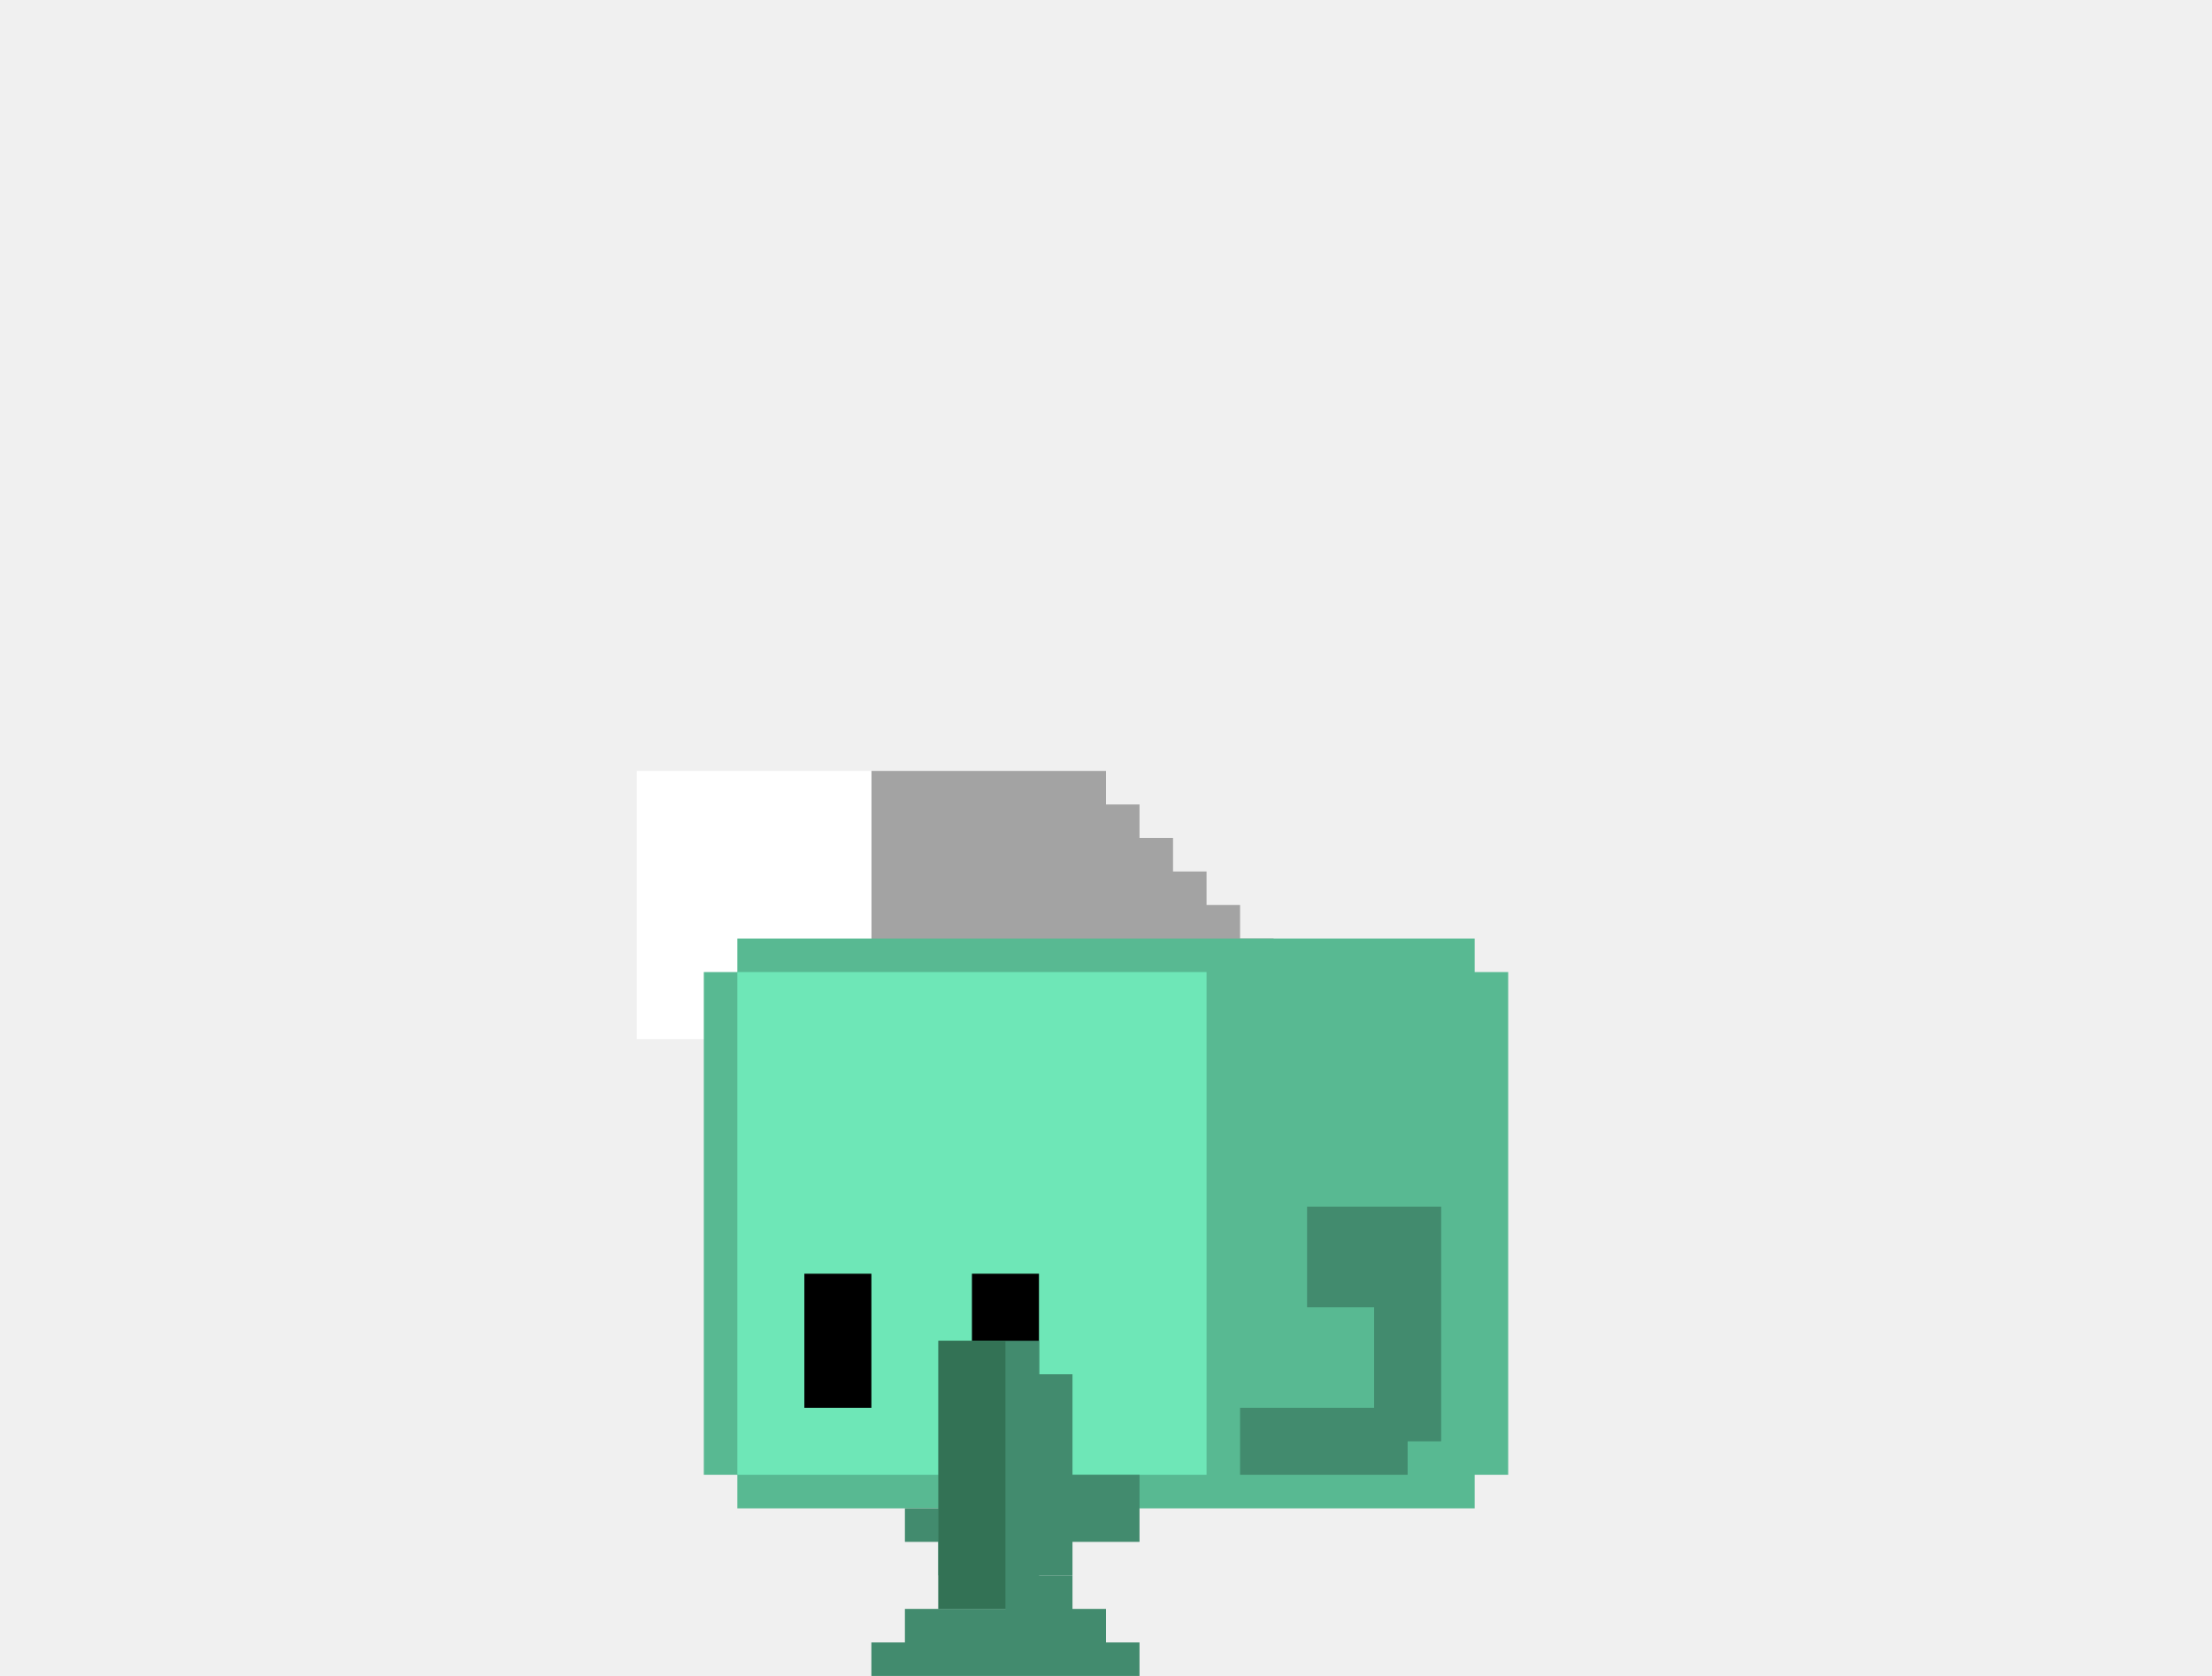
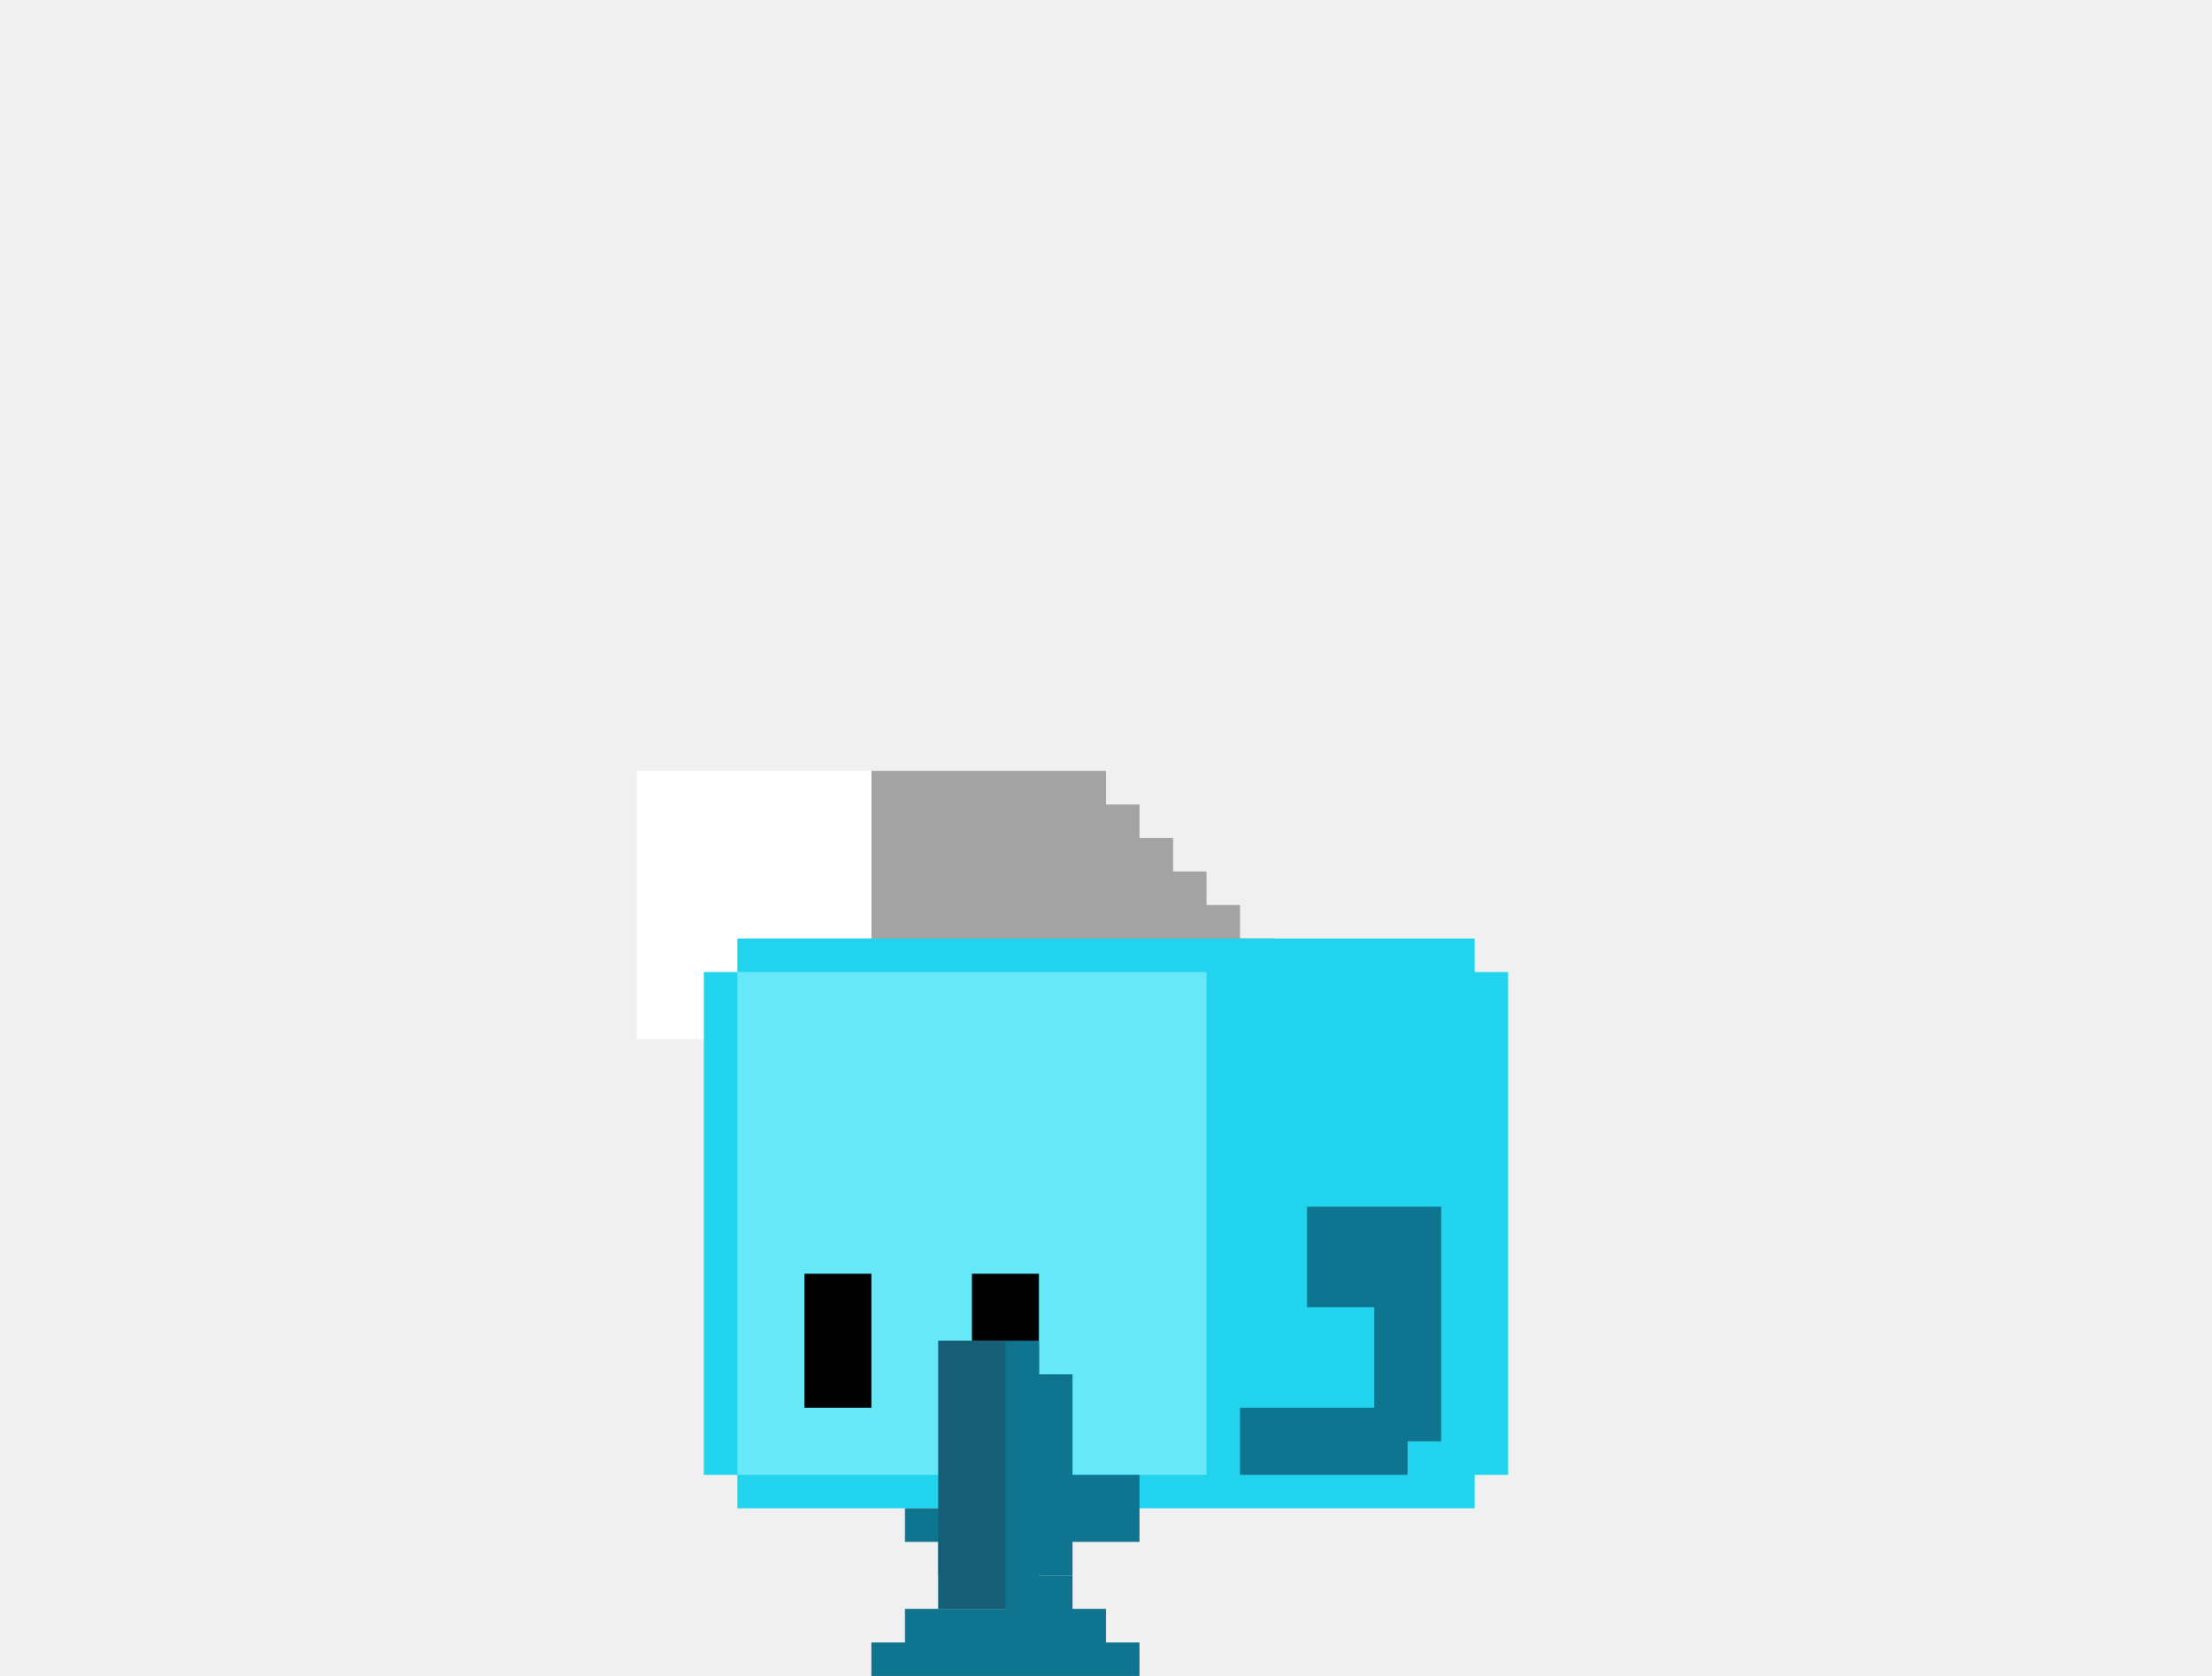
<svg xmlns="http://www.w3.org/2000/svg" id="Layer_1" viewBox="0 0 264 200">
  <defs>
-     <style>.cls-1{fill:#58b992;}.cls-2{fill:#337255;}.cls-3{fill:#525252;}.cls-4{fill:#6ee7b7;}.cls-5{fill:#428b6e;}.cls-6{fill:#fff;}.cls-7{fill:#a3a3a3;}.cls-8{fill:#424242;}</style>
+     <style>.cls-1{fill:#22d3ee;}.cls-2{fill:#155e75;}.cls-3{fill:#525252;}.cls-4{fill:#67e8f9;}.cls-5{fill:#0e7490;}.cls-6{fill:#fff;}.cls-7{fill:#a3a3a3;}.cls-8{fill:#424242;}</style>
  </defs>
  <rect class="cls-8" x="108" y="124" width="8" height="36" transform="translate(224 284) rotate(180)" />
  <rect class="cls-3" x="104" y="124" width="4" height="36" transform="translate(212 284) rotate(180)" />
  <polygon class="cls-7" points="132 92 132 96 136 96 136 100 140 100 140 104 144 104 144 108 148 108 148 112 152 112 152 116 156 116 156 124 104 124 104 92 132 92" />
  <polygon class="cls-6" points="104 92 104 124 76 124 76 92 104 92" />
  <polygon class="cls-1" points="88 116 88 112 176 112 176 116 180 116 180 176 176 176 176 180 88 180 88 176 84 176 84 116 88 116" />
  <rect class="cls-4" x="88" y="116" width="56" height="60" transform="translate(232 292) rotate(180)" />
  <polygon points="124 152 124 168 116 168 116 152 124 152" />
  <polygon points="104 152 104 168 96 168 96 152 104 152" />
  <polygon class="cls-5" points="108 196 108 192 120 192 120 188 112 188 112 184 108 184 108 180 120 180 120 184 124 184 124 188 128 188 128 192 132 192 132 196 136 196 136 200 104 200 104 196 108 196" />
  <polygon class="cls-5" points="156 144 156 156 164 156 164 168 148 168 148 176 168 176 168 172 172 172 172 156 172 144 156 144" />
  <polygon class="cls-5" points="124 164 128 164 128 176 136 176 136 184 128 184 128 188 124 188 124 192 112 192 112 160 124 160 124 164" />
  <rect class="cls-2" x="112" y="160" width="8" height="32" />
</svg>
